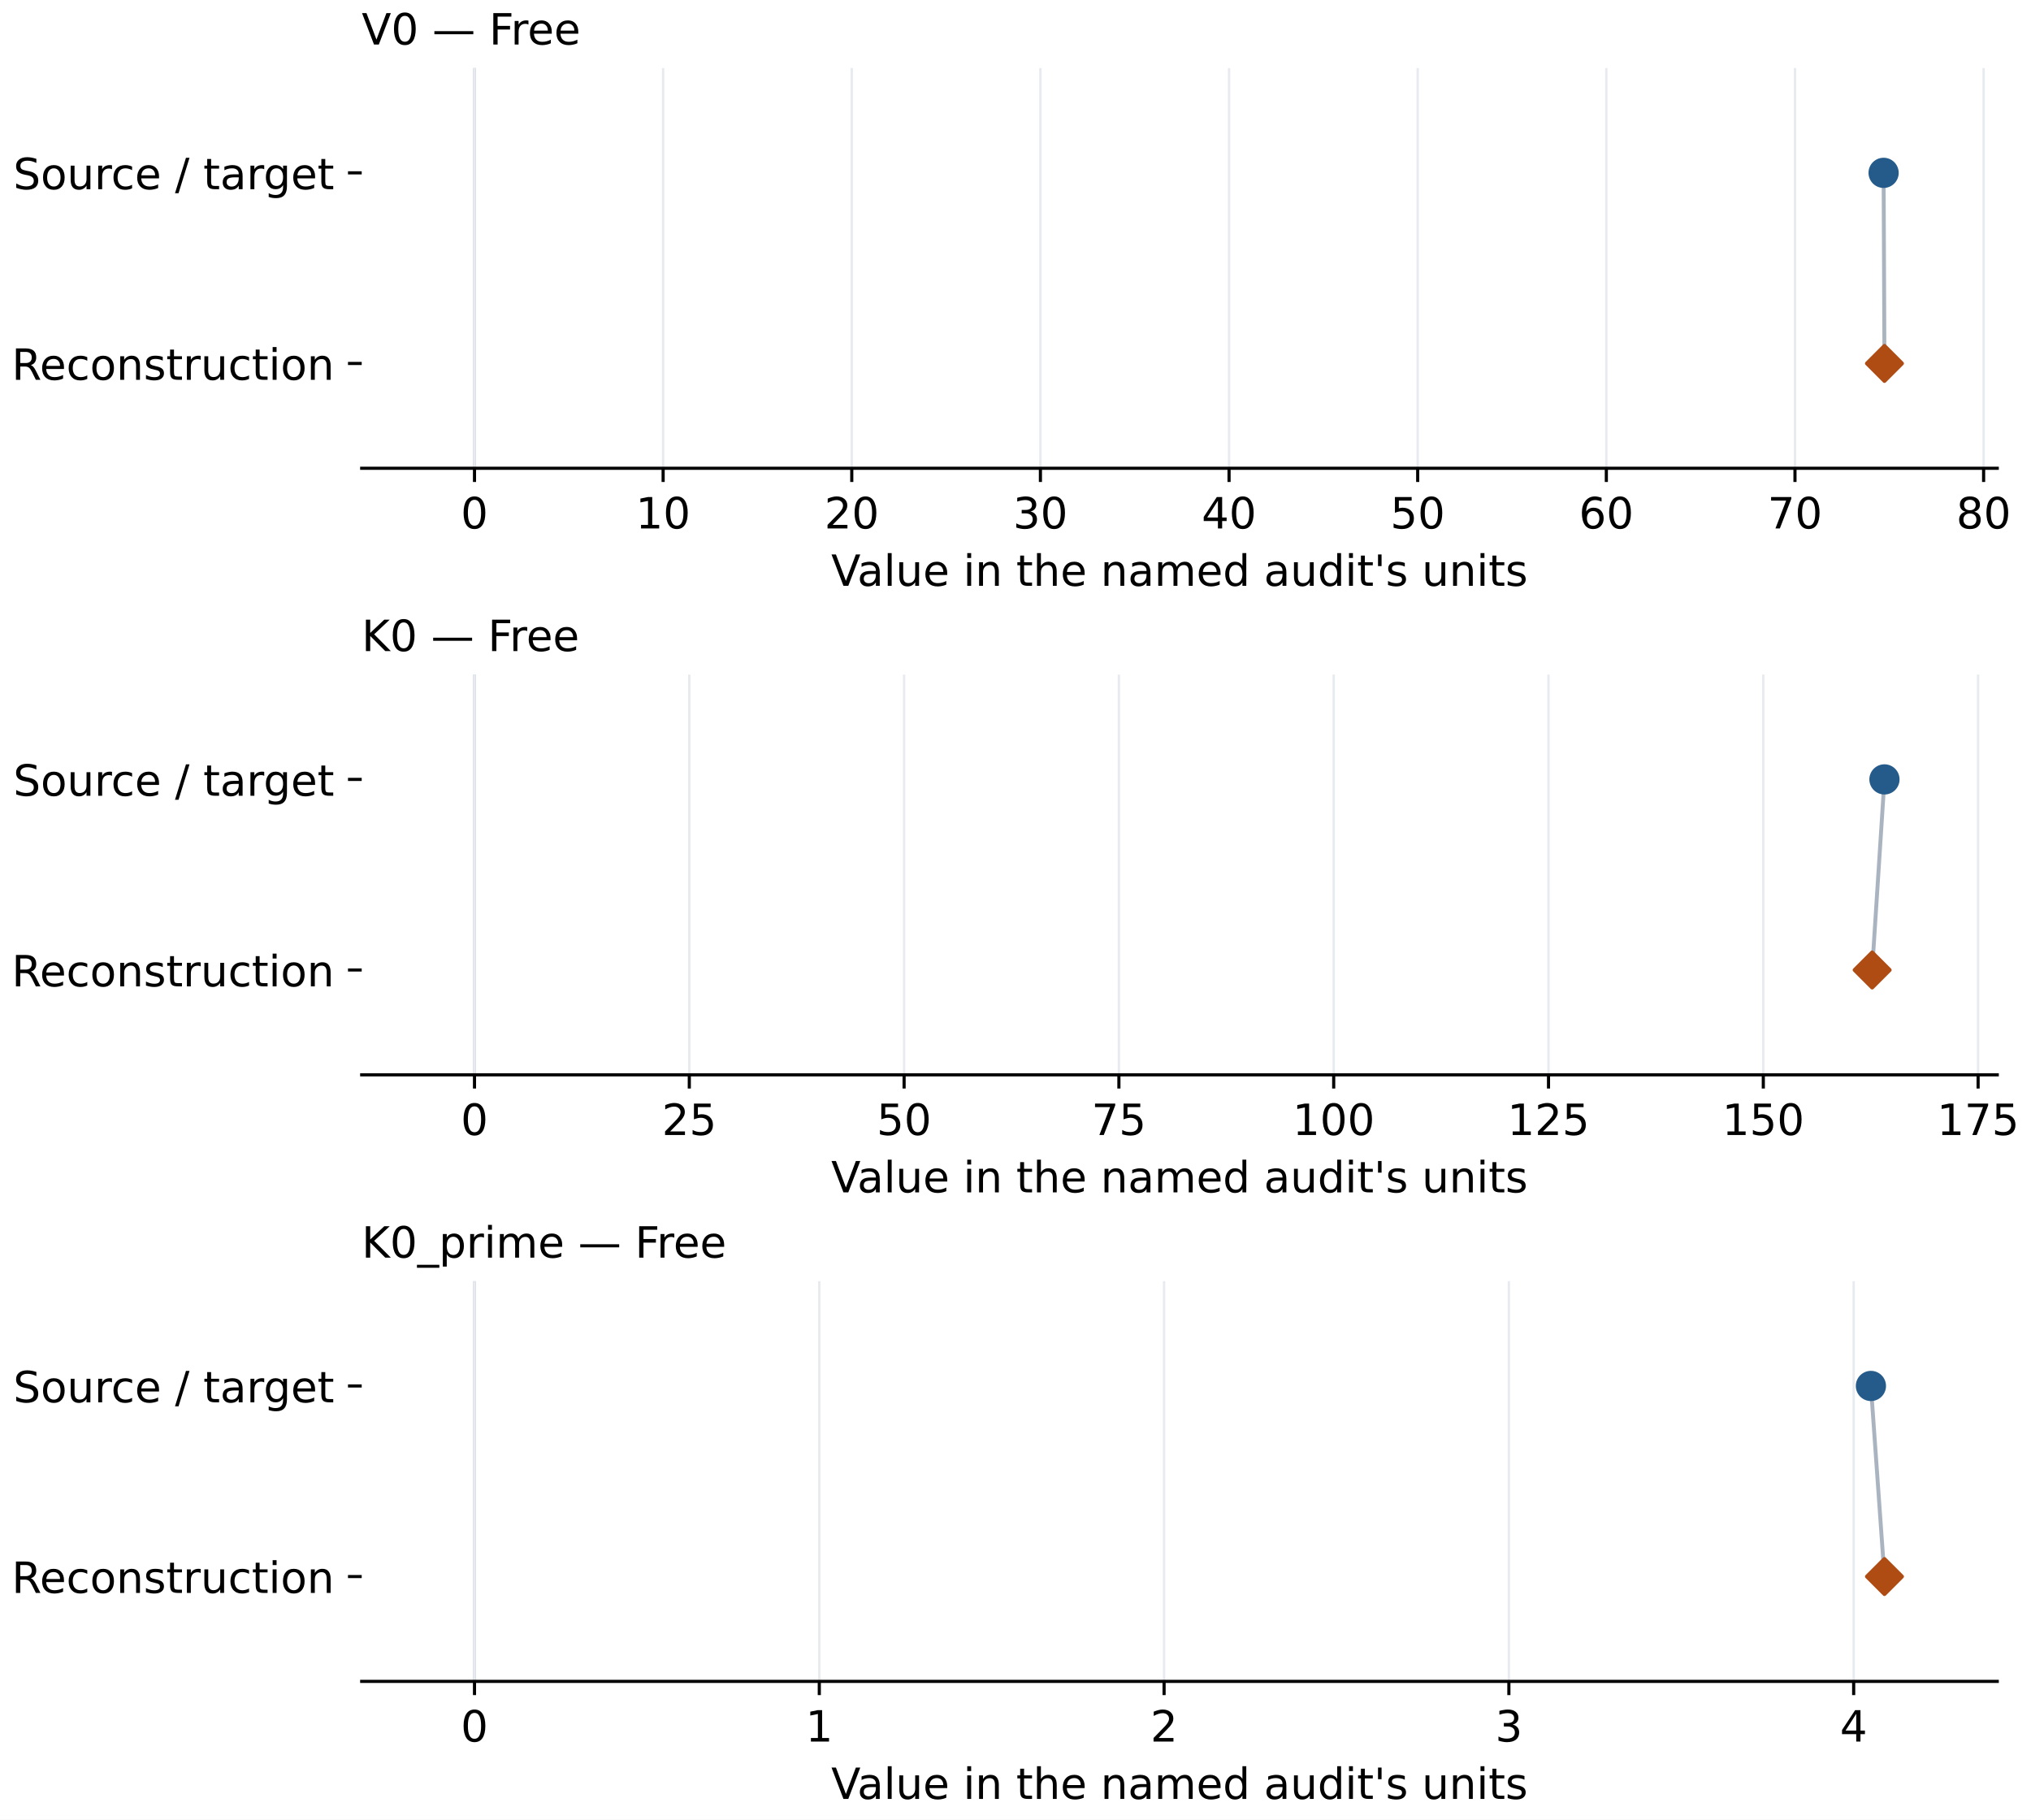
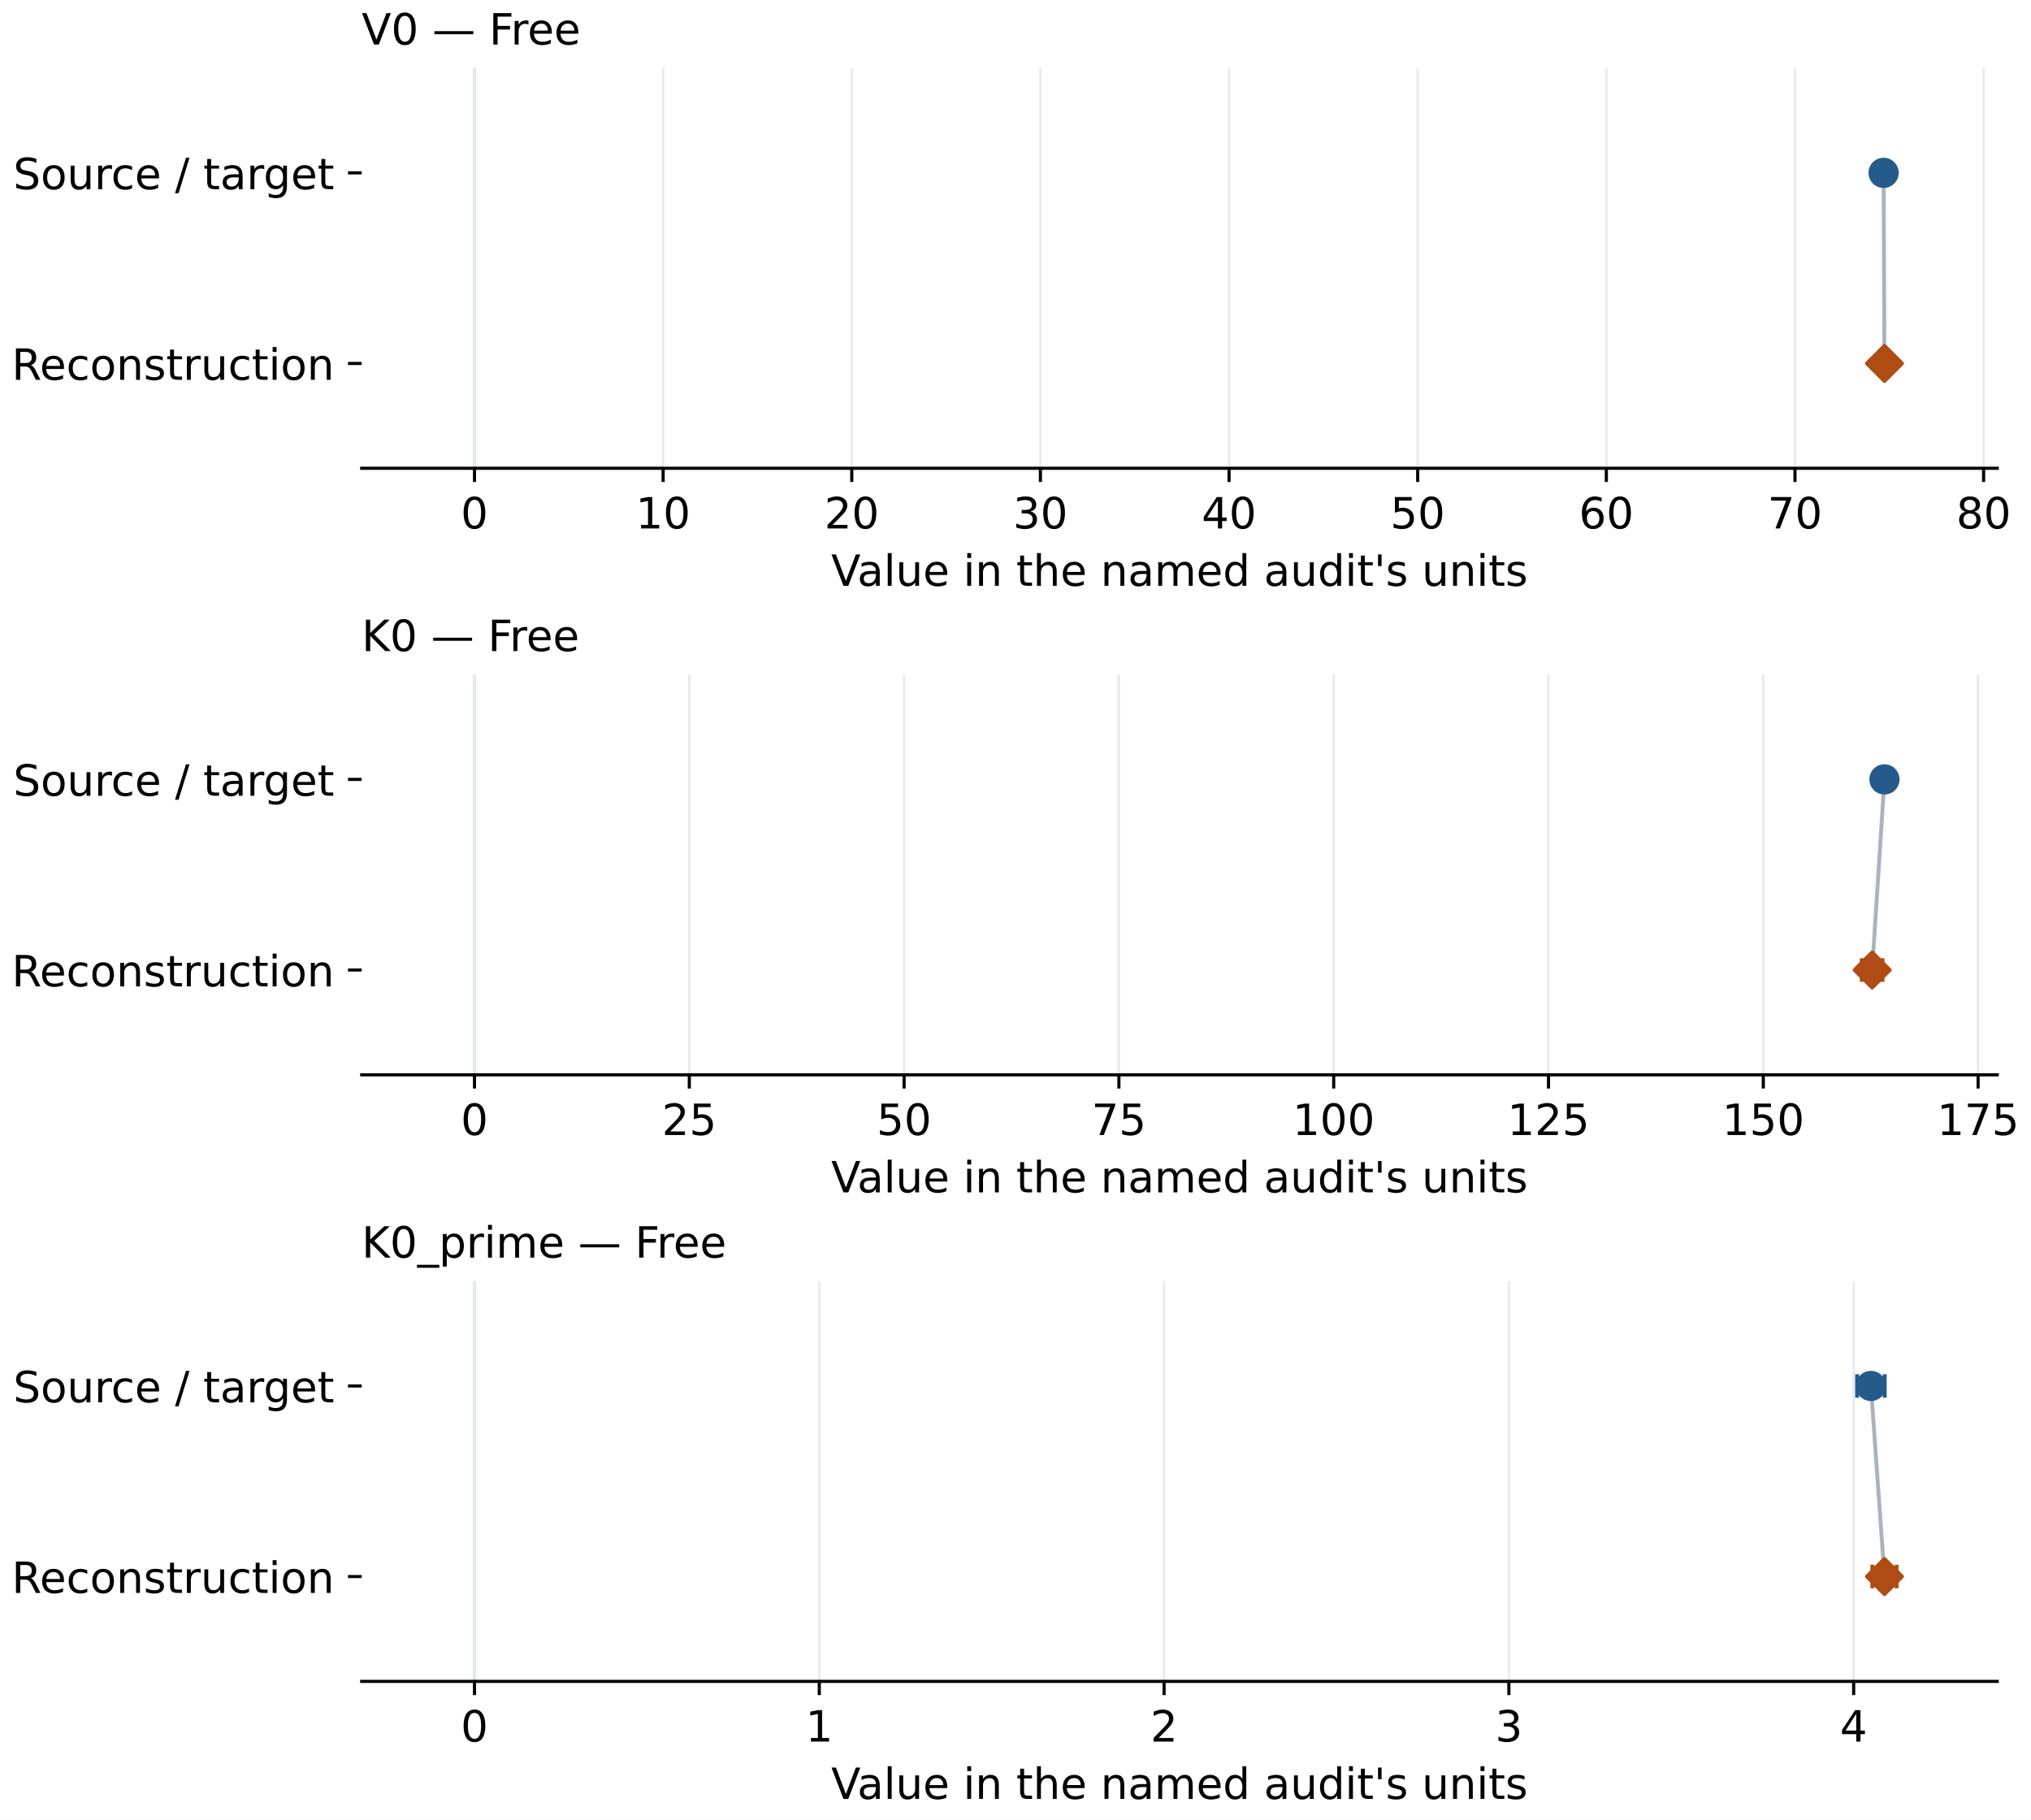
<svg xmlns="http://www.w3.org/2000/svg" xmlns:xlink="http://www.w3.org/1999/xlink" width="518.4pt" height="464.4pt" viewBox="0 0 518.4 464.4" version="1.1">
  <defs>
    <style type="text/css">*{stroke-linejoin: round; stroke-linecap: butt}</style>
  </defs>
  <g id="figure_1">
    <g id="patch_1">
      <path d="M 0 464.4 L 518.4 464.4 L 518.4 0 L 0 0 z " style="fill: #ffffff" />
    </g>
    <g id="axes_1">
      <g id="patch_2">
        <path d="M 92.321 119.508 L 509.786 119.508 L 509.786 17.359 L 92.321 17.359 z " style="fill: #ffffff" />
      </g>
      <g id="line2d_1">
        <path d="M 121.112 119.508 L 121.112 17.359 " clip-path="url(#p38050cac1b)" style="fill: none; stroke: #c3cad2; stroke-width: 0.7; stroke-linecap: square" />
      </g>
      <g id="line2d_2">
        <path d="M 480.777 44.112 L 480.995 92.754 " clip-path="url(#p38050cac1b)" style="fill: none; stroke: #aab4c0; stroke-linecap: square" />
      </g>
      <g id="matplotlib.axis_1">
        <g id="xtick_1">
          <g id="line2d_3">
            <path d="M 121.112 119.508 L 121.112 17.359 " clip-path="url(#p38050cac1b)" style="fill: none; stroke: #e7eaee; stroke-width: 0.6; stroke-linecap: square" />
          </g>
          <g id="line2d_4">
            <defs>
              <path id="mb45e14ee2d" d="M 0 0 L 0 3.5 " style="stroke: #000000; stroke-width: 0.8" />
            </defs>
            <g>
              <use xlink:href="#mb45e14ee2d" x="121.112" y="119.508" style="stroke: #000000; stroke-width: 0.8" />
            </g>
          </g>
          <g id="text_1">
            <text style="font: 11px 'DejaVu Sans', Arial, sans-serif; text-anchor: middle" x="121.112" y="134.866" transform="rotate(-0 121.1121 134.8662)">0</text>
          </g>
        </g>
        <g id="xtick_2">
          <g id="line2d_5">
            <path d="M 169.261 119.508 L 169.261 17.359 " clip-path="url(#p38050cac1b)" style="fill: none; stroke: #e7eaee; stroke-width: 0.6; stroke-linecap: square" />
          </g>
          <g id="line2d_6">
            <g>
              <use xlink:href="#mb45e14ee2d" x="169.261" y="119.508" style="stroke: #000000; stroke-width: 0.8" />
            </g>
          </g>
          <g id="text_2">
            <text style="font: 11px 'DejaVu Sans', Arial, sans-serif; text-anchor: middle" x="169.261" y="134.866" transform="rotate(-0 169.2613 134.8662)">10</text>
          </g>
        </g>
        <g id="xtick_3">
          <g id="line2d_7">
            <path d="M 217.41 119.508 L 217.41 17.359 " clip-path="url(#p38050cac1b)" style="fill: none; stroke: #e7eaee; stroke-width: 0.6; stroke-linecap: square" />
          </g>
          <g id="line2d_8">
            <g>
              <use xlink:href="#mb45e14ee2d" x="217.41" y="119.508" style="stroke: #000000; stroke-width: 0.8" />
            </g>
          </g>
          <g id="text_3">
            <text style="font: 11px 'DejaVu Sans', Arial, sans-serif; text-anchor: middle" x="217.41" y="134.866" transform="rotate(-0 217.4105 134.8662)">20</text>
          </g>
        </g>
        <g id="xtick_4">
          <g id="line2d_9">
            <path d="M 265.56 119.508 L 265.56 17.359 " clip-path="url(#p38050cac1b)" style="fill: none; stroke: #e7eaee; stroke-width: 0.6; stroke-linecap: square" />
          </g>
          <g id="line2d_10">
            <g>
              <use xlink:href="#mb45e14ee2d" x="265.56" y="119.508" style="stroke: #000000; stroke-width: 0.8" />
            </g>
          </g>
          <g id="text_4">
            <text style="font: 11px 'DejaVu Sans', Arial, sans-serif; text-anchor: middle" x="265.56" y="134.866" transform="rotate(-0 265.5597 134.8662)">30</text>
          </g>
        </g>
        <g id="xtick_5">
          <g id="line2d_11">
            <path d="M 313.709 119.508 L 313.709 17.359 " clip-path="url(#p38050cac1b)" style="fill: none; stroke: #e7eaee; stroke-width: 0.6; stroke-linecap: square" />
          </g>
          <g id="line2d_12">
            <g>
              <use xlink:href="#mb45e14ee2d" x="313.709" y="119.508" style="stroke: #000000; stroke-width: 0.8" />
            </g>
          </g>
          <g id="text_5">
            <text style="font: 11px 'DejaVu Sans', Arial, sans-serif; text-anchor: middle" x="313.709" y="134.866" transform="rotate(-0 313.7088 134.8662)">40</text>
          </g>
        </g>
        <g id="xtick_6">
          <g id="line2d_13">
            <path d="M 361.858 119.508 L 361.858 17.359 " clip-path="url(#p38050cac1b)" style="fill: none; stroke: #e7eaee; stroke-width: 0.6; stroke-linecap: square" />
          </g>
          <g id="line2d_14">
            <g>
              <use xlink:href="#mb45e14ee2d" x="361.858" y="119.508" style="stroke: #000000; stroke-width: 0.8" />
            </g>
          </g>
          <g id="text_6">
            <text style="font: 11px 'DejaVu Sans', Arial, sans-serif; text-anchor: middle" x="361.858" y="134.866" transform="rotate(-0 361.858 134.8662)">50</text>
          </g>
        </g>
        <g id="xtick_7">
          <g id="line2d_15">
            <path d="M 410.007 119.508 L 410.007 17.359 " clip-path="url(#p38050cac1b)" style="fill: none; stroke: #e7eaee; stroke-width: 0.6; stroke-linecap: square" />
          </g>
          <g id="line2d_16">
            <g>
              <use xlink:href="#mb45e14ee2d" x="410.007" y="119.508" style="stroke: #000000; stroke-width: 0.8" />
            </g>
          </g>
          <g id="text_7">
            <text style="font: 11px 'DejaVu Sans', Arial, sans-serif; text-anchor: middle" x="410.007" y="134.866" transform="rotate(-0 410.0072 134.8662)">60</text>
          </g>
        </g>
        <g id="xtick_8">
          <g id="line2d_17">
            <path d="M 458.156 119.508 L 458.156 17.359 " clip-path="url(#p38050cac1b)" style="fill: none; stroke: #e7eaee; stroke-width: 0.6; stroke-linecap: square" />
          </g>
          <g id="line2d_18">
            <g>
              <use xlink:href="#mb45e14ee2d" x="458.156" y="119.508" style="stroke: #000000; stroke-width: 0.8" />
            </g>
          </g>
          <g id="text_8">
            <text style="font: 11px 'DejaVu Sans', Arial, sans-serif; text-anchor: middle" x="458.156" y="134.866" transform="rotate(-0 458.1564 134.8662)">70</text>
          </g>
        </g>
        <g id="xtick_9">
          <g id="line2d_19">
            <path d="M 506.306 119.508 L 506.306 17.359 " clip-path="url(#p38050cac1b)" style="fill: none; stroke: #e7eaee; stroke-width: 0.6; stroke-linecap: square" />
          </g>
          <g id="line2d_20">
            <g>
              <use xlink:href="#mb45e14ee2d" x="506.306" y="119.508" style="stroke: #000000; stroke-width: 0.8" />
            </g>
          </g>
          <g id="text_9">
            <text style="font: 11px 'DejaVu Sans', Arial, sans-serif; text-anchor: middle" x="506.306" y="134.866" transform="rotate(-0 506.3056 134.8662)">80</text>
          </g>
        </g>
        <g id="text_10">
          <text style="font: 11px 'DejaVu Sans', Arial, sans-serif; text-anchor: middle" x="301.054" y="149.512" transform="rotate(-0 301.0536 149.5121)">Value in the named audit's units</text>
        </g>
      </g>
      <g id="matplotlib.axis_2">
        <g id="ytick_1">
          <g id="line2d_21">
            <defs>
              <path id="m7f30f8d901" d="M 0 0 L -3.5 0 " style="stroke: #000000; stroke-width: 0.8" />
            </defs>
            <g>
              <use xlink:href="#m7f30f8d901" x="92.321" y="92.754" style="stroke: #000000; stroke-width: 0.8" />
            </g>
          </g>
          <g id="text_11">
            <text style="font: 11px 'DejaVu Sans', Arial, sans-serif; text-anchor: end" x="85.321" y="96.934" transform="rotate(-0 85.32149 96.93362)">Reconstruction</text>
          </g>
        </g>
        <g id="ytick_2">
          <g id="line2d_22">
            <g>
              <use xlink:href="#m7f30f8d901" x="92.321" y="44.112" style="stroke: #000000; stroke-width: 0.8" />
            </g>
          </g>
          <g id="text_12">
            <text style="font: 11px 'DejaVu Sans', Arial, sans-serif; text-anchor: end" x="85.321" y="48.291" transform="rotate(-0 85.32149 48.29107)">Source / target</text>
          </g>
        </g>
      </g>
      <g id="PathCollection_1">
        <defs>
          <path id="m5b1aaaca44" d="M 0 3.354 C 0.89 3.354 1.743 3.001 2.372 2.372 C 3.001 1.743 3.354 0.89 3.354 0 C 3.354 -0.89 3.001 -1.743 2.372 -2.372 C 1.743 -3.001 0.89 -3.354 0 -3.354 C -0.89 -3.354 -1.743 -3.001 -2.372 -2.372 C -3.001 -1.743 -3.354 -0.89 -3.354 0 C -3.354 0.89 -3.001 1.743 -2.372 2.372 C -1.743 3.001 -0.89 3.354 0 3.354 z " style="stroke: #245b8a" />
        </defs>
        <g clip-path="url(#p38050cac1b)">
          <use xlink:href="#m5b1aaaca44" x="480.777" y="44.112" style="fill: #245b8a; stroke: #245b8a" />
        </g>
      </g>
      <g id="PathCollection_2">
        <defs>
          <path id="m79c71298e6" d="M -0 4.472 L 4.472 0 L 0 -4.472 L -4.472 -0 z " style="stroke: #ae4c14" />
        </defs>
        <g clip-path="url(#p38050cac1b)">
          <use xlink:href="#m79c71298e6" x="480.995" y="92.754" style="fill: #ae4c14; stroke: #ae4c14" />
        </g>
      </g>
+       <g id="LineCollection_1">
+         <path d="M 480.743 44.112 L 480.811 44.112 " clip-path="url(#p38050cac1b)" style="fill: none; stroke: #245b8a; stroke-width: 1.5" />
+       </g>
+       <g id="line2d_23">
+         <defs>
+           <path id="m002537e231" d="M 0 3 L 0 -3 " style="stroke: #245b8a" />
+         </defs>
+         <g clip-path="url(#p38050cac1b)">
+           <use xlink:href="#m002537e231" x="480.743" y="44.112" style="fill: #245b8a; stroke: #245b8a" />
+         </g>
+       </g>
+       <g id="line2d_24">
+         <g clip-path="url(#p38050cac1b)">
+           <use xlink:href="#m002537e231" x="480.811" y="44.112" style="fill: #245b8a; stroke: #245b8a" />
+         </g>
+       </g>
+       <g id="LineCollection_2">
+         <path d="M 480.823 92.754 L 481.167 92.754 " clip-path="url(#p38050cac1b)" style="fill: none; stroke: #ae4c14; stroke-width: 1.5" />
+       </g>
+       <g id="line2d_25">
+         <defs>
+           <path id="m3def4cd5cd" d="M 0 3 L 0 -3 " style="stroke: #ae4c14" />
+         </defs>
+         <g clip-path="url(#p38050cac1b)">
+           <use xlink:href="#m3def4cd5cd" x="480.823" y="92.754" style="fill: #ae4c14; stroke: #ae4c14" />
+         </g>
+       </g>
+       <g id="line2d_26">
+         <g clip-path="url(#p38050cac1b)">
+           <use xlink:href="#m3def4cd5cd" x="481.167" y="92.754" style="fill: #ae4c14; stroke: #ae4c14" />
+         </g>
+       </g>
      <g id="patch_3">
        <path d="M 92.321 119.508 L 509.786 119.508 " style="fill: none; stroke: #000000; stroke-width: 0.8; stroke-linejoin: miter; stroke-linecap: square" />
      </g>
      <g id="text_13">
        <text style="font: 11px 'DejaVu Sans', Arial, sans-serif; text-anchor: start" x="92.321" y="11.359" transform="rotate(-0 92.32149 11.35852)">V0 — Free</text>
      </g>
    </g>
    <g id="axes_2">
      <g id="patch_4">
        <path d="M 92.321 274.308 L 509.786 274.308 L 509.786 172.159 L 92.321 172.159 z " style="fill: #ffffff" />
      </g>
-       <g id="line2d_23">
+       <g id="line2d_27">
        <path d="M 121.112 274.308 L 121.112 172.159 " clip-path="url(#pbc339a6bf9)" style="fill: none; stroke: #c3cad2; stroke-width: 0.7; stroke-linecap: square" />
      </g>
-       <g id="line2d_24">
+       <g id="line2d_28">
        <path d="M 480.995 198.912 L 477.855 247.554 " clip-path="url(#pbc339a6bf9)" style="fill: none; stroke: #aab4c0; stroke-linecap: square" />
      </g>
      <g id="matplotlib.axis_3">
        <g id="xtick_10">
-           <g id="line2d_25">
+           <g id="line2d_29">
            <path d="M 121.112 274.308 L 121.112 172.159 " clip-path="url(#pbc339a6bf9)" style="fill: none; stroke: #e7eaee; stroke-width: 0.6; stroke-linecap: square" />
          </g>
-           <g id="line2d_26">
+           <g id="line2d_30">
            <g>
              <use xlink:href="#mb45e14ee2d" x="121.112" y="274.308" style="stroke: #000000; stroke-width: 0.8" />
            </g>
          </g>
          <g id="text_14">
            <text style="font: 11px 'DejaVu Sans', Arial, sans-serif; text-anchor: middle" x="121.112" y="289.666" transform="rotate(-0 121.1121 289.6662)">0</text>
          </g>
        </g>
        <g id="xtick_11">
-           <g id="line2d_27">
+           <g id="line2d_31">
            <path d="M 175.939 274.308 L 175.939 172.159 " clip-path="url(#pbc339a6bf9)" style="fill: none; stroke: #e7eaee; stroke-width: 0.6; stroke-linecap: square" />
          </g>
-           <g id="line2d_28">
+           <g id="line2d_32">
            <g>
              <use xlink:href="#mb45e14ee2d" x="175.939" y="274.308" style="stroke: #000000; stroke-width: 0.8" />
            </g>
          </g>
          <g id="text_15">
            <text style="font: 11px 'DejaVu Sans', Arial, sans-serif; text-anchor: middle" x="175.939" y="289.666" transform="rotate(-0 175.9389 289.6662)">25</text>
          </g>
        </g>
        <g id="xtick_12">
-           <g id="line2d_29">
+           <g id="line2d_33">
            <path d="M 230.766 274.308 L 230.766 172.159 " clip-path="url(#pbc339a6bf9)" style="fill: none; stroke: #e7eaee; stroke-width: 0.6; stroke-linecap: square" />
          </g>
-           <g id="line2d_30">
+           <g id="line2d_34">
            <g>
              <use xlink:href="#mb45e14ee2d" x="230.766" y="274.308" style="stroke: #000000; stroke-width: 0.8" />
            </g>
          </g>
          <g id="text_16">
            <text style="font: 11px 'DejaVu Sans', Arial, sans-serif; text-anchor: middle" x="230.766" y="289.666" transform="rotate(-0 230.7657 289.6662)">50</text>
          </g>
        </g>
        <g id="xtick_13">
-           <g id="line2d_31">
+           <g id="line2d_35">
            <path d="M 285.592 274.308 L 285.592 172.159 " clip-path="url(#pbc339a6bf9)" style="fill: none; stroke: #e7eaee; stroke-width: 0.6; stroke-linecap: square" />
          </g>
-           <g id="line2d_32">
+           <g id="line2d_36">
            <g>
              <use xlink:href="#mb45e14ee2d" x="285.592" y="274.308" style="stroke: #000000; stroke-width: 0.8" />
            </g>
          </g>
          <g id="text_17">
            <text style="font: 11px 'DejaVu Sans', Arial, sans-serif; text-anchor: middle" x="285.592" y="289.666" transform="rotate(-0 285.5924 289.6662)">75</text>
          </g>
        </g>
        <g id="xtick_14">
-           <g id="line2d_33">
+           <g id="line2d_37">
            <path d="M 340.419 274.308 L 340.419 172.159 " clip-path="url(#pbc339a6bf9)" style="fill: none; stroke: #e7eaee; stroke-width: 0.6; stroke-linecap: square" />
          </g>
-           <g id="line2d_34">
+           <g id="line2d_38">
            <g>
              <use xlink:href="#mb45e14ee2d" x="340.419" y="274.308" style="stroke: #000000; stroke-width: 0.8" />
            </g>
          </g>
          <g id="text_18">
            <text style="font: 11px 'DejaVu Sans', Arial, sans-serif; text-anchor: middle" x="340.419" y="289.666" transform="rotate(-0 340.4192 289.6662)">100</text>
          </g>
        </g>
        <g id="xtick_15">
-           <g id="line2d_35">
+           <g id="line2d_39">
            <path d="M 395.246 274.308 L 395.246 172.159 " clip-path="url(#pbc339a6bf9)" style="fill: none; stroke: #e7eaee; stroke-width: 0.6; stroke-linecap: square" />
          </g>
-           <g id="line2d_36">
+           <g id="line2d_40">
            <g>
              <use xlink:href="#mb45e14ee2d" x="395.246" y="274.308" style="stroke: #000000; stroke-width: 0.8" />
            </g>
          </g>
          <g id="text_19">
            <text style="font: 11px 'DejaVu Sans', Arial, sans-serif; text-anchor: middle" x="395.246" y="289.666" transform="rotate(-0 395.246 289.6662)">125</text>
          </g>
        </g>
        <g id="xtick_16">
-           <g id="line2d_37">
+           <g id="line2d_41">
            <path d="M 450.073 274.308 L 450.073 172.159 " clip-path="url(#pbc339a6bf9)" style="fill: none; stroke: #e7eaee; stroke-width: 0.6; stroke-linecap: square" />
          </g>
-           <g id="line2d_38">
+           <g id="line2d_42">
            <g>
              <use xlink:href="#mb45e14ee2d" x="450.073" y="274.308" style="stroke: #000000; stroke-width: 0.8" />
            </g>
          </g>
          <g id="text_20">
            <text style="font: 11px 'DejaVu Sans', Arial, sans-serif; text-anchor: middle" x="450.073" y="289.666" transform="rotate(-0 450.0727 289.6662)">150</text>
          </g>
        </g>
        <g id="xtick_17">
-           <g id="line2d_39">
+           <g id="line2d_43">
            <path d="M 504.9 274.308 L 504.9 172.159 " clip-path="url(#pbc339a6bf9)" style="fill: none; stroke: #e7eaee; stroke-width: 0.6; stroke-linecap: square" />
          </g>
-           <g id="line2d_40">
+           <g id="line2d_44">
            <g>
              <use xlink:href="#mb45e14ee2d" x="504.9" y="274.308" style="stroke: #000000; stroke-width: 0.8" />
            </g>
          </g>
          <g id="text_21">
            <text style="font: 11px 'DejaVu Sans', Arial, sans-serif; text-anchor: middle" x="504.9" y="289.666" transform="rotate(-0 504.8995 289.6662)">175</text>
          </g>
        </g>
        <g id="text_22">
          <text style="font: 11px 'DejaVu Sans', Arial, sans-serif; text-anchor: middle" x="301.054" y="304.312" transform="rotate(-0 301.0536 304.3121)">Value in the named audit's units</text>
        </g>
      </g>
      <g id="matplotlib.axis_4">
        <g id="ytick_3">
-           <g id="line2d_41">
+           <g id="line2d_45">
            <g>
              <use xlink:href="#m7f30f8d901" x="92.321" y="247.554" style="stroke: #000000; stroke-width: 0.8" />
            </g>
          </g>
          <g id="text_23">
            <text style="font: 11px 'DejaVu Sans', Arial, sans-serif; text-anchor: end" x="85.321" y="251.734" transform="rotate(-0 85.32149 251.7336)">Reconstruction</text>
          </g>
        </g>
        <g id="ytick_4">
-           <g id="line2d_42">
+           <g id="line2d_46">
            <g>
              <use xlink:href="#m7f30f8d901" x="92.321" y="198.912" style="stroke: #000000; stroke-width: 0.8" />
            </g>
          </g>
          <g id="text_24">
            <text style="font: 11px 'DejaVu Sans', Arial, sans-serif; text-anchor: end" x="85.321" y="203.091" transform="rotate(-0 85.32149 203.0911)">Source / target</text>
          </g>
        </g>
      </g>
      <g id="PathCollection_3">
        <g clip-path="url(#pbc339a6bf9)">
          <use xlink:href="#m5b1aaaca44" x="480.995" y="198.912" style="fill: #245b8a; stroke: #245b8a" />
        </g>
      </g>
      <g id="PathCollection_4">
        <g clip-path="url(#pbc339a6bf9)">
          <use xlink:href="#m79c71298e6" x="477.855" y="247.554" style="fill: #ae4c14; stroke: #ae4c14" />
+         </g>
+       </g>
+       <g id="LineCollection_3">
+         <path d="M 479.021 198.912 L 482.969 198.912 " clip-path="url(#pbc339a6bf9)" style="fill: none; stroke: #245b8a; stroke-width: 1.5" />
+       </g>
+       <g id="line2d_47">
+         <g clip-path="url(#pbc339a6bf9)">
+           <use xlink:href="#m002537e231" x="479.021" y="198.912" style="fill: #245b8a; stroke: #245b8a" />
+         </g>
+       </g>
+       <g id="line2d_48">
+         <g clip-path="url(#pbc339a6bf9)">
+           <use xlink:href="#m002537e231" x="482.969" y="198.912" style="fill: #245b8a; stroke: #245b8a" />
+         </g>
+       </g>
+       <g id="LineCollection_4">
+         <path d="M 475.211 247.554 L 480.499 247.554 " clip-path="url(#pbc339a6bf9)" style="fill: none; stroke: #ae4c14; stroke-width: 1.5" />
+       </g>
+       <g id="line2d_49">
+         <g clip-path="url(#pbc339a6bf9)">
+           <use xlink:href="#m3def4cd5cd" x="475.211" y="247.554" style="fill: #ae4c14; stroke: #ae4c14" />
+         </g>
+       </g>
+       <g id="line2d_50">
+         <g clip-path="url(#pbc339a6bf9)">
+           <use xlink:href="#m3def4cd5cd" x="480.499" y="247.554" style="fill: #ae4c14; stroke: #ae4c14" />
        </g>
      </g>
      <g id="patch_5">
        <path d="M 92.321 274.308 L 509.786 274.308 " style="fill: none; stroke: #000000; stroke-width: 0.8; stroke-linejoin: miter; stroke-linecap: square" />
      </g>
      <g id="text_25">
        <text style="font: 11px 'DejaVu Sans', Arial, sans-serif; text-anchor: start" x="92.321" y="166.159" transform="rotate(-0 92.32149 166.1585)">K0 — Free</text>
      </g>
    </g>
    <g id="axes_3">
      <g id="patch_6">
        <path d="M 92.321 429.108 L 509.786 429.108 L 509.786 326.959 L 92.321 326.959 z " style="fill: #ffffff" />
      </g>
-       <g id="line2d_43">
+       <g id="line2d_51">
        <path d="M 121.112 429.108 L 121.112 326.959 " clip-path="url(#p04f9ddaf34)" style="fill: none; stroke: #c3cad2; stroke-width: 0.7; stroke-linecap: square" />
      </g>
-       <g id="line2d_44">
+       <g id="line2d_52">
        <path d="M 477.538 353.712 L 480.995 402.354 " clip-path="url(#p04f9ddaf34)" style="fill: none; stroke: #aab4c0; stroke-linecap: square" />
      </g>
      <g id="matplotlib.axis_5">
        <g id="xtick_18">
-           <g id="line2d_45">
+           <g id="line2d_53">
            <path d="M 121.112 429.108 L 121.112 326.959 " clip-path="url(#p04f9ddaf34)" style="fill: none; stroke: #e7eaee; stroke-width: 0.6; stroke-linecap: square" />
          </g>
-           <g id="line2d_46">
+           <g id="line2d_54">
            <g>
              <use xlink:href="#mb45e14ee2d" x="121.112" y="429.108" style="stroke: #000000; stroke-width: 0.8" />
            </g>
          </g>
          <g id="text_26">
            <text style="font: 11px 'DejaVu Sans', Arial, sans-serif; text-anchor: middle" x="121.112" y="444.466" transform="rotate(-0 121.1121 444.4662)">0</text>
          </g>
        </g>
        <g id="xtick_19">
-           <g id="line2d_47">
+           <g id="line2d_55">
            <path d="M 209.119 429.108 L 209.119 326.959 " clip-path="url(#p04f9ddaf34)" style="fill: none; stroke: #e7eaee; stroke-width: 0.6; stroke-linecap: square" />
          </g>
-           <g id="line2d_48">
+           <g id="line2d_56">
            <g>
              <use xlink:href="#mb45e14ee2d" x="209.119" y="429.108" style="stroke: #000000; stroke-width: 0.8" />
            </g>
          </g>
          <g id="text_27">
            <text style="font: 11px 'DejaVu Sans', Arial, sans-serif; text-anchor: middle" x="209.119" y="444.466" transform="rotate(-0 209.1185 444.4662)">1</text>
          </g>
        </g>
        <g id="xtick_20">
-           <g id="line2d_49">
+           <g id="line2d_57">
            <path d="M 297.125 429.108 L 297.125 326.959 " clip-path="url(#p04f9ddaf34)" style="fill: none; stroke: #e7eaee; stroke-width: 0.6; stroke-linecap: square" />
          </g>
-           <g id="line2d_50">
+           <g id="line2d_58">
            <g>
              <use xlink:href="#mb45e14ee2d" x="297.125" y="429.108" style="stroke: #000000; stroke-width: 0.8" />
            </g>
          </g>
          <g id="text_28">
            <text style="font: 11px 'DejaVu Sans', Arial, sans-serif; text-anchor: middle" x="297.125" y="444.466" transform="rotate(-0 297.1249 444.4662)">2</text>
          </g>
        </g>
        <g id="xtick_21">
-           <g id="line2d_51">
+           <g id="line2d_59">
            <path d="M 385.131 429.108 L 385.131 326.959 " clip-path="url(#p04f9ddaf34)" style="fill: none; stroke: #e7eaee; stroke-width: 0.6; stroke-linecap: square" />
          </g>
-           <g id="line2d_52">
+           <g id="line2d_60">
            <g>
              <use xlink:href="#mb45e14ee2d" x="385.131" y="429.108" style="stroke: #000000; stroke-width: 0.8" />
            </g>
          </g>
          <g id="text_29">
            <text style="font: 11px 'DejaVu Sans', Arial, sans-serif; text-anchor: middle" x="385.131" y="444.466" transform="rotate(-0 385.1313 444.4662)">3</text>
          </g>
        </g>
        <g id="xtick_22">
-           <g id="line2d_53">
+           <g id="line2d_61">
            <path d="M 473.138 429.108 L 473.138 326.959 " clip-path="url(#p04f9ddaf34)" style="fill: none; stroke: #e7eaee; stroke-width: 0.6; stroke-linecap: square" />
          </g>
-           <g id="line2d_54">
+           <g id="line2d_62">
            <g>
              <use xlink:href="#mb45e14ee2d" x="473.138" y="429.108" style="stroke: #000000; stroke-width: 0.8" />
            </g>
          </g>
          <g id="text_30">
            <text style="font: 11px 'DejaVu Sans', Arial, sans-serif; text-anchor: middle" x="473.138" y="444.466" transform="rotate(-0 473.1377 444.4662)">4</text>
          </g>
        </g>
        <g id="text_31">
          <text style="font: 11px 'DejaVu Sans', Arial, sans-serif; text-anchor: middle" x="301.054" y="459.112" transform="rotate(-0 301.0536 459.1121)">Value in the named audit's units</text>
        </g>
      </g>
      <g id="matplotlib.axis_6">
        <g id="ytick_5">
-           <g id="line2d_55">
+           <g id="line2d_63">
            <g>
              <use xlink:href="#m7f30f8d901" x="92.321" y="402.354" style="stroke: #000000; stroke-width: 0.8" />
            </g>
          </g>
          <g id="text_32">
            <text style="font: 11px 'DejaVu Sans', Arial, sans-serif; text-anchor: end" x="85.321" y="406.534" transform="rotate(-0 85.32149 406.5336)">Reconstruction</text>
          </g>
        </g>
        <g id="ytick_6">
-           <g id="line2d_56">
+           <g id="line2d_64">
            <g>
              <use xlink:href="#m7f30f8d901" x="92.321" y="353.712" style="stroke: #000000; stroke-width: 0.8" />
            </g>
          </g>
          <g id="text_33">
            <text style="font: 11px 'DejaVu Sans', Arial, sans-serif; text-anchor: end" x="85.321" y="357.891" transform="rotate(-0 85.32149 357.8911)">Source / target</text>
          </g>
        </g>
      </g>
      <g id="PathCollection_5">
        <g clip-path="url(#p04f9ddaf34)">
          <use xlink:href="#m5b1aaaca44" x="477.538" y="353.712" style="fill: #245b8a; stroke: #245b8a" />
        </g>
      </g>
      <g id="PathCollection_6">
        <g clip-path="url(#p04f9ddaf34)">
          <use xlink:href="#m79c71298e6" x="480.995" y="402.354" style="fill: #ae4c14; stroke: #ae4c14" />
+         </g>
+       </g>
+       <g id="LineCollection_5">
+         <path d="M 474.018 353.712 L 481.058 353.712 " clip-path="url(#p04f9ddaf34)" style="fill: none; stroke: #245b8a; stroke-width: 1.5" />
+       </g>
+       <g id="line2d_65">
+         <g clip-path="url(#p04f9ddaf34)">
+           <use xlink:href="#m002537e231" x="474.018" y="353.712" style="fill: #245b8a; stroke: #245b8a" />
+         </g>
+       </g>
+       <g id="line2d_66">
+         <g clip-path="url(#p04f9ddaf34)">
+           <use xlink:href="#m002537e231" x="481.058" y="353.712" style="fill: #245b8a; stroke: #245b8a" />
+         </g>
+       </g>
+       <g id="LineCollection_6">
+         <path d="M 477.902 402.354 L 484.088 402.354 " clip-path="url(#p04f9ddaf34)" style="fill: none; stroke: #ae4c14; stroke-width: 1.5" />
+       </g>
+       <g id="line2d_67">
+         <g clip-path="url(#p04f9ddaf34)">
+           <use xlink:href="#m3def4cd5cd" x="477.902" y="402.354" style="fill: #ae4c14; stroke: #ae4c14" />
+         </g>
+       </g>
+       <g id="line2d_68">
+         <g clip-path="url(#p04f9ddaf34)">
+           <use xlink:href="#m3def4cd5cd" x="484.088" y="402.354" style="fill: #ae4c14; stroke: #ae4c14" />
        </g>
      </g>
      <g id="patch_7">
        <path d="M 92.321 429.108 L 509.786 429.108 " style="fill: none; stroke: #000000; stroke-width: 0.8; stroke-linejoin: miter; stroke-linecap: square" />
      </g>
      <g id="text_34">
        <text style="font: 11px 'DejaVu Sans', Arial, sans-serif; text-anchor: start" x="92.321" y="320.959" transform="rotate(-0 92.32149 320.9585)">K0_prime — Free</text>
      </g>
    </g>
  </g>
  <defs>
    <clipPath id="p38050cac1b">
      <rect x="92.321" y="17.359" width="417.464" height="102.149" />
    </clipPath>
    <clipPath id="pbc339a6bf9">
      <rect x="92.321" y="172.159" width="417.464" height="102.149" />
    </clipPath>
    <clipPath id="p04f9ddaf34">
      <rect x="92.321" y="326.959" width="417.464" height="102.149" />
    </clipPath>
  </defs>
</svg>
